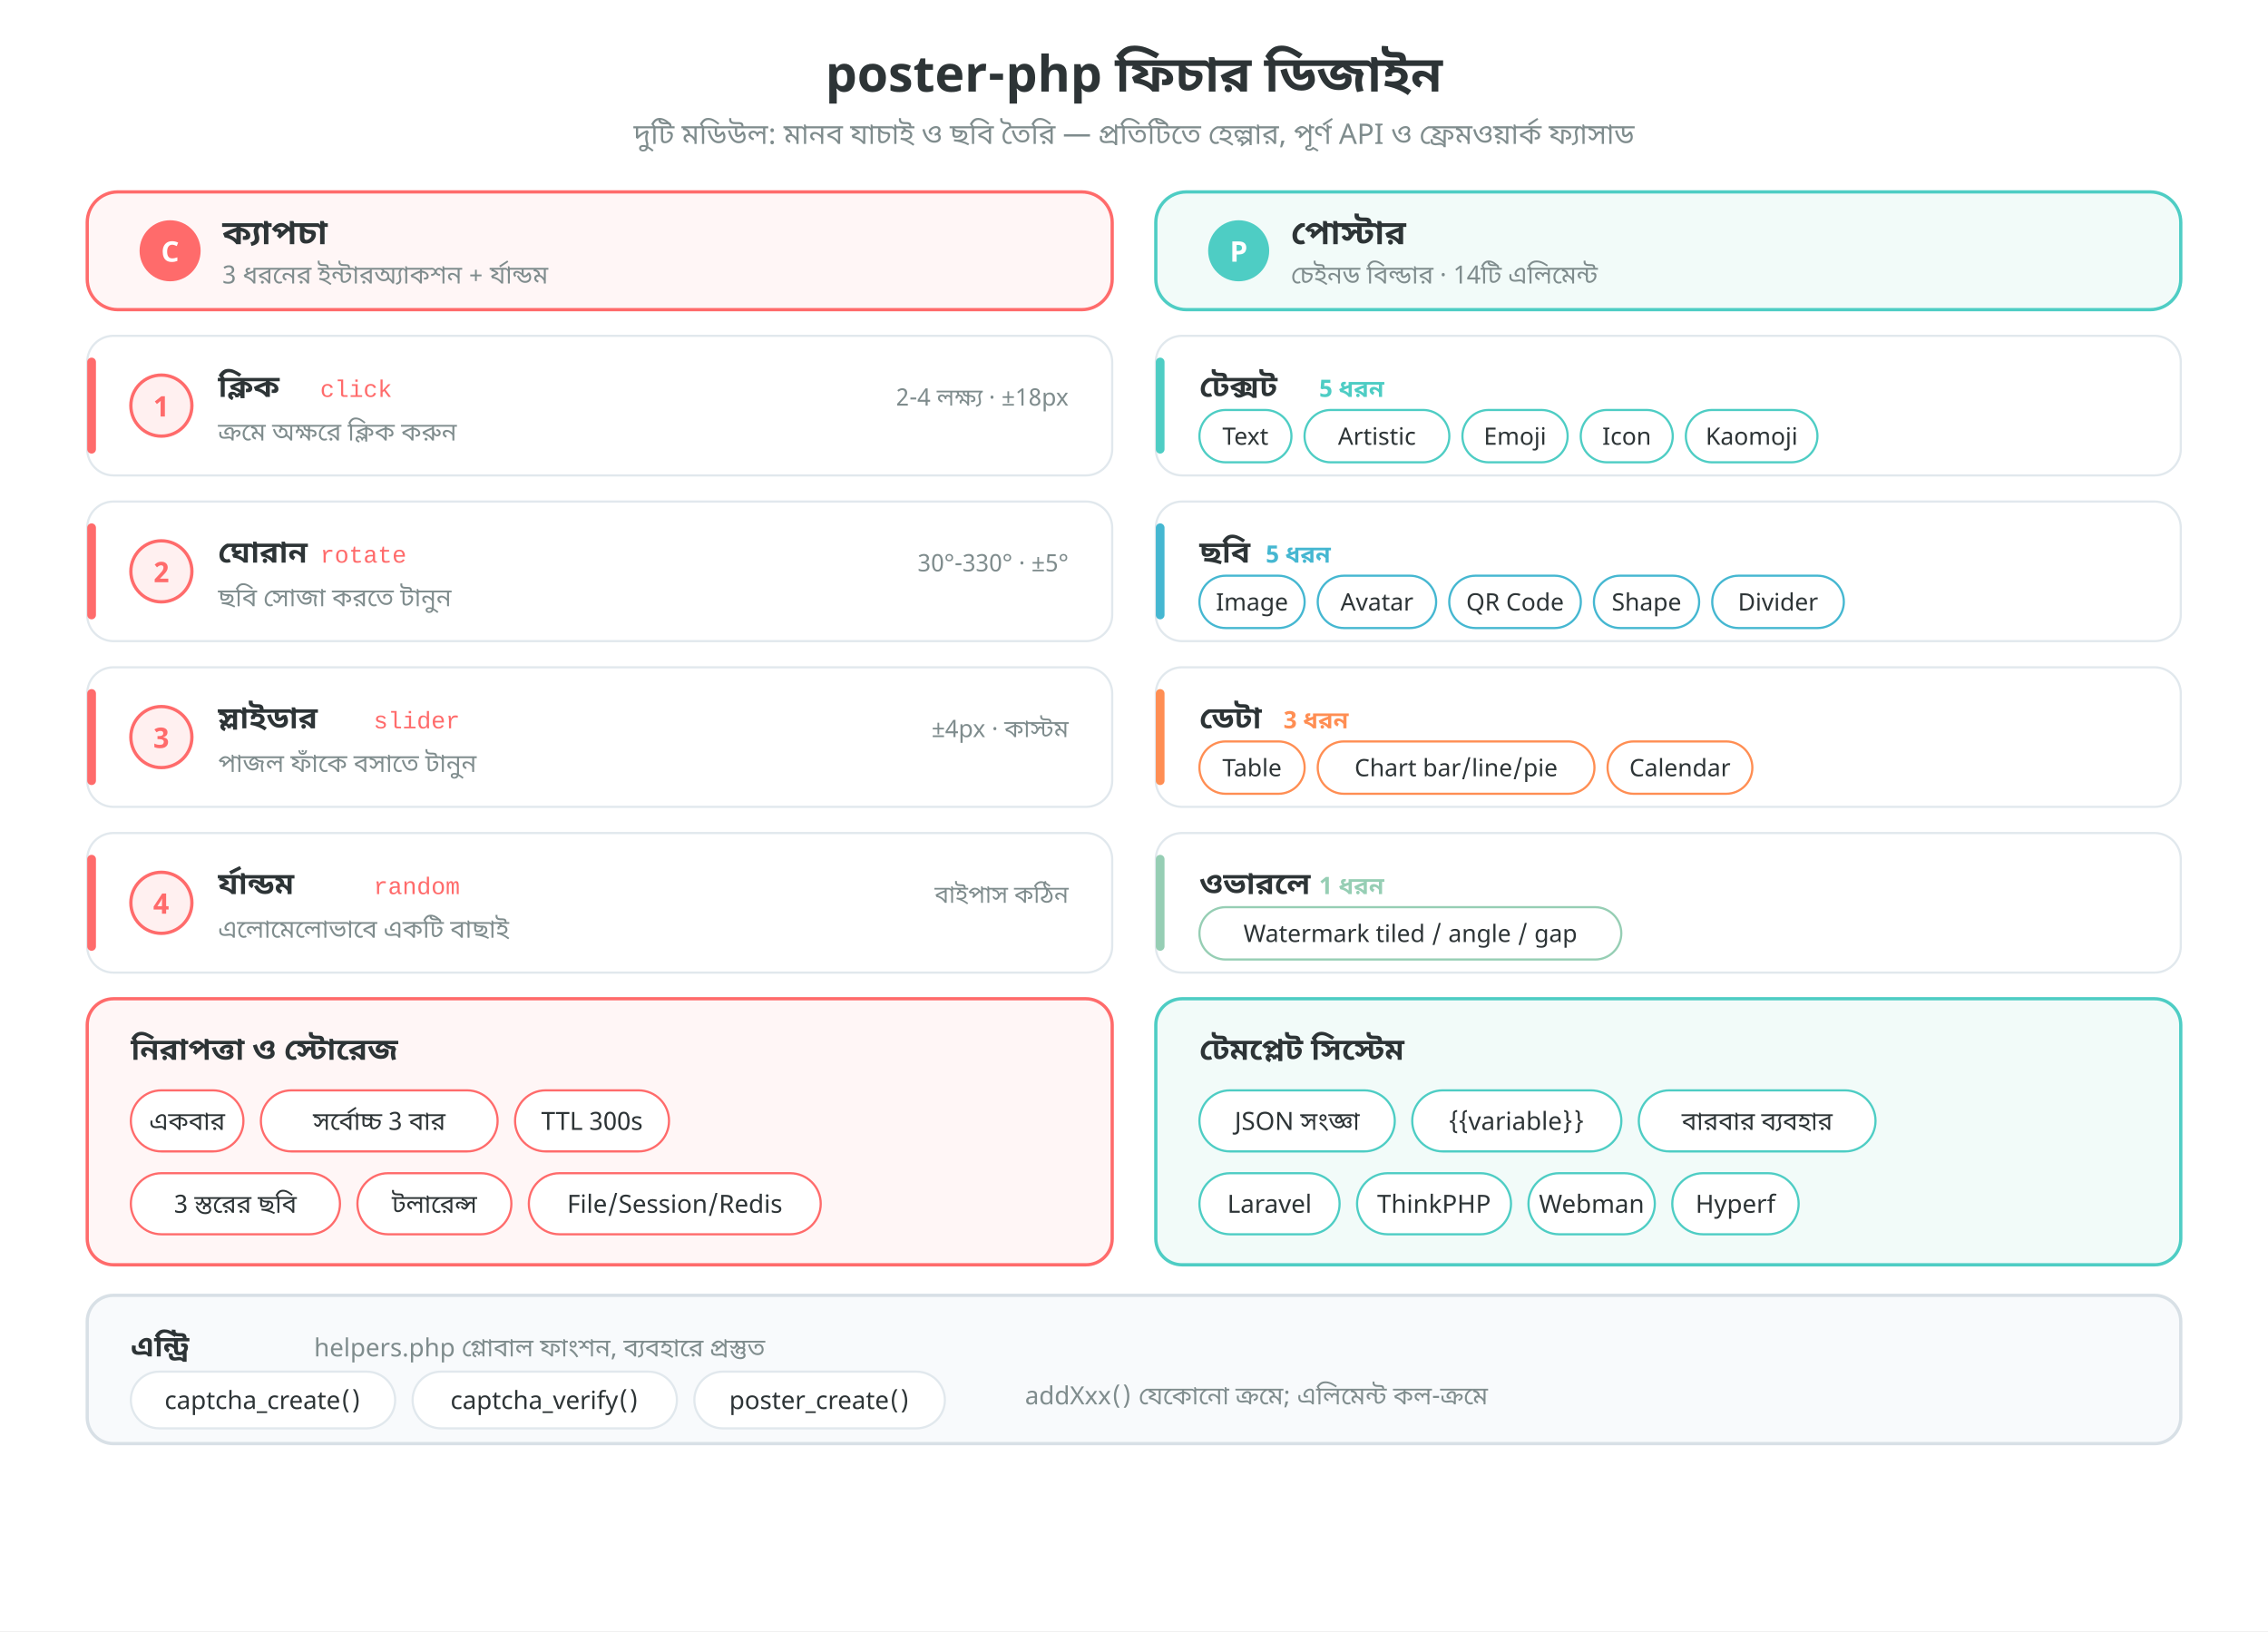
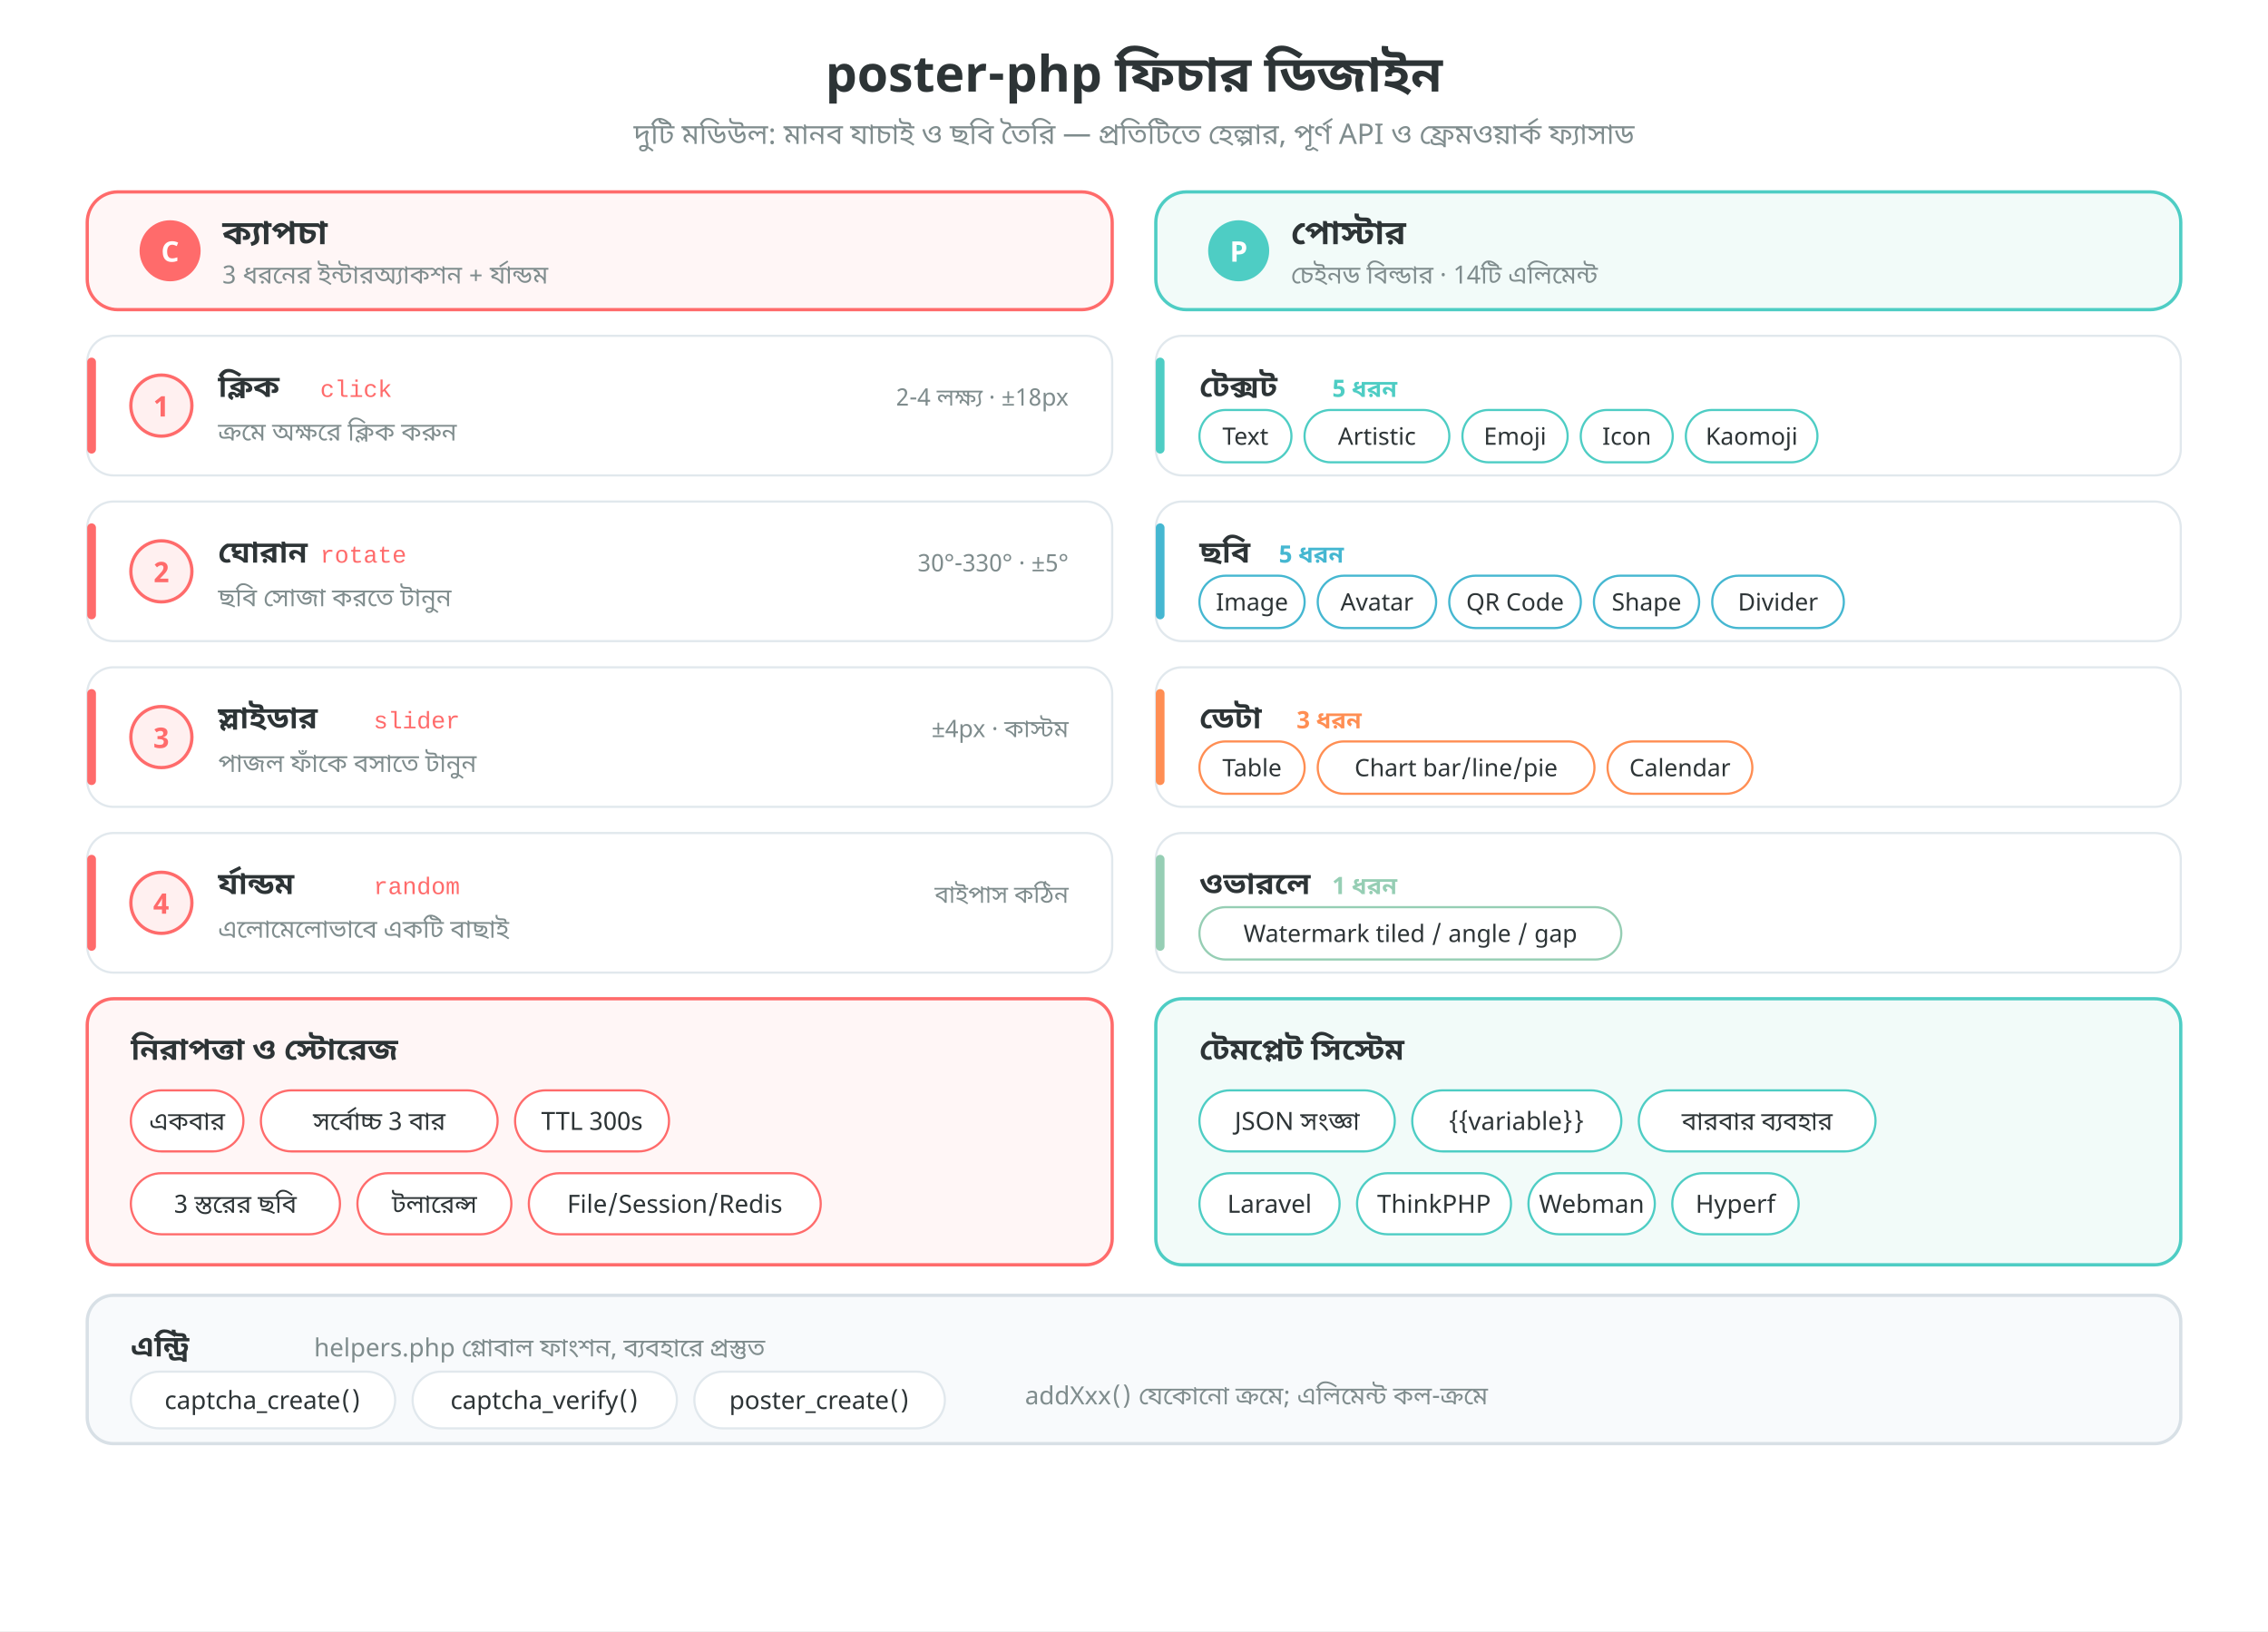
<svg xmlns="http://www.w3.org/2000/svg" viewBox="0 0 1040 748" width="1040" height="748" font-family="'Noto Sans Bengali','Nirmala UI',sans-serif" role="img" aria-label="poster-php ফিচার ডিজাইন">
  <defs>
    <marker id="arrow" viewBox="0 0 10 10" refX="9" refY="5" markerWidth="6" markerHeight="6" orient="auto">
      <path d="M0 0L10 5L0 10Z" fill="#B2BEC3" />
    </marker>
  </defs>
  <rect width="1040" height="748" fill="#FFFFFF" />
  <text x="520" y="42" font-size="23" fill="#2D3436" font-weight="700" text-anchor="middle">poster-php ফিচার ডিজাইন</text>
  <text x="520" y="66" font-size="13" fill="#7F8C8D" text-anchor="middle">দুটি মডিউল: মানব যাচাই ও ছবি তৈরি — প্রতিটিতে হেল্পার, পূর্ণ API ও ফ্রেমওয়ার্ক ফ্যাসাড</text>
  <rect x="40" y="88" width="470" height="54" rx="14" fill="#FFF6F6" stroke="#FF6B6B" stroke-width="1.5" />
  <circle cx="78" cy="115" r="14" fill="#FF6B6B" />
  <text x="78" y="120" font-size="13" fill="#FFFFFF" font-weight="700" text-anchor="middle">C</text>
  <text x="102" y="112" font-size="15.5" fill="#2D3436" font-weight="700">ক্যাপচা</text>
  <text x="102" y="130" font-size="11.5" fill="#7F8C8D">3 ধরনের ইন্টারঅ্যাকশন + র্যান্ডম</text>
  <rect x="530" y="88" width="470" height="54" rx="14" fill="#F2FBF9" stroke="#4ECDC4" stroke-width="1.5" />
  <circle cx="568" cy="115" r="14" fill="#4ECDC4" />
  <text x="568" y="120" font-size="13" fill="#FFFFFF" font-weight="700" text-anchor="middle">P</text>
  <text x="592" y="112" font-size="15.5" fill="#2D3436" font-weight="700">পোস্টার</text>
  <text x="592" y="130" font-size="11.5" fill="#7F8C8D">চেইনড বিল্ডার · 14টি এলিমেন্ট</text>
  <rect x="40" y="154" width="470" height="64" rx="12" fill="#FFFFFF" stroke="#E1E8ED" stroke-width="1" />
  <rect x="40" y="164" width="4" height="44" rx="2" fill="#FF6B6B" />
  <circle cx="74" cy="186" r="14" fill="#FFF0F0" stroke="#FF6B6B" stroke-width="1.5" />
  <text x="74" y="191" font-size="13" fill="#FF6B6B" font-weight="700" text-anchor="middle">1</text>
  <text x="100" y="182" font-size="14" fill="#2D3436" font-weight="600">ক্লিক</text>
  <text x="146.81" y="182" font-size="11" fill="#FF6B6B" font-family="'SFMono-Regular',Consolas,'Liberation Mono',Menlo,monospace">click</text>
  <text x="100" y="202" font-size="11.5" fill="#7F8C8D">ক্রমে অক্ষরে ক্লিক করুন</text>
  <text x="490" y="186" font-size="11" fill="#7F8C8D" text-anchor="end">2-4 লক্ষ্য · ±18px</text>
  <rect x="40" y="230" width="470" height="64" rx="12" fill="#FFFFFF" stroke="#E1E8ED" stroke-width="1" />
  <rect x="40" y="240" width="4" height="44" rx="2" fill="#FF6B6B" />
  <circle cx="74" cy="262" r="14" fill="#FFF0F0" stroke="#FF6B6B" stroke-width="1.5" />
  <text x="74" y="267" font-size="13" fill="#FF6B6B" font-weight="700" text-anchor="middle">2</text>
  <text x="100" y="258" font-size="14" fill="#2D3436" font-weight="600">ঘোরান</text>
  <text x="146.81" y="258" font-size="11" fill="#FF6B6B" font-family="'SFMono-Regular',Consolas,'Liberation Mono',Menlo,monospace">rotate</text>
  <text x="100" y="278" font-size="11.5" fill="#7F8C8D">ছবি সোজা করতে টানুন</text>
  <text x="490" y="262" font-size="11" fill="#7F8C8D" text-anchor="end">30°-330° · ±5°</text>
  <rect x="40" y="306" width="470" height="64" rx="12" fill="#FFFFFF" stroke="#E1E8ED" stroke-width="1" />
  <rect x="40" y="316" width="4" height="44" rx="2" fill="#FF6B6B" />
  <circle cx="74" cy="338" r="14" fill="#FFF0F0" stroke="#FF6B6B" stroke-width="1.5" />
  <text x="74" y="343" font-size="13" fill="#FF6B6B" font-weight="700" text-anchor="middle">3</text>
  <text x="100" y="334" font-size="14" fill="#2D3436" font-weight="600">স্লাইডার</text>
  <text x="171.3" y="334" font-size="11" fill="#FF6B6B" font-family="'SFMono-Regular',Consolas,'Liberation Mono',Menlo,monospace">slider</text>
  <text x="100" y="354" font-size="11.5" fill="#7F8C8D">পাজল ফাঁকে বসাতে টানুন</text>
  <text x="490" y="338" font-size="11" fill="#7F8C8D" text-anchor="end">±4px · কাস্টম</text>
  <rect x="40" y="382" width="470" height="64" rx="12" fill="#FFFFFF" stroke="#E1E8ED" stroke-width="1" />
  <rect x="40" y="392" width="4" height="44" rx="2" fill="#FF6B6B" />
  <circle cx="74" cy="414" r="14" fill="#FFF0F0" stroke="#FF6B6B" stroke-width="1.5" />
  <text x="74" y="419" font-size="13" fill="#FF6B6B" font-weight="700" text-anchor="middle">4</text>
  <text x="100" y="410" font-size="14" fill="#2D3436" font-weight="600">র্যান্ডম</text>
  <text x="171.3" y="410" font-size="11" fill="#FF6B6B" font-family="'SFMono-Regular',Consolas,'Liberation Mono',Menlo,monospace">random</text>
  <text x="100" y="430" font-size="11.5" fill="#7F8C8D">এলোমেলোভাবে একটি বাছাই</text>
  <text x="490" y="414" font-size="11" fill="#7F8C8D" text-anchor="end">বাইপাস কঠিন</text>
  <rect x="40" y="458" width="470" height="122" rx="12" fill="#FFF6F6" stroke="#FF6B6B" stroke-width="1.5" />
  <text x="60" y="486" font-size="14" fill="#2D3436" font-weight="700">নিরাপত্তা ও স্টোরেজ</text>
  <rect x="60" y="500" width="51.63" height="28" rx="14" fill="#FFFFFF" stroke="#FF6B6B" stroke-width="1" />
  <text x="85.81" y="518.14" font-size="11.5" fill="#2D3436" text-anchor="middle">একবার</text>
  <rect x="119.63" y="500" width="108.55" height="28" rx="14" fill="#FFFFFF" stroke="#FF6B6B" stroke-width="1" />
  <text x="173.9" y="518.14" font-size="11.5" fill="#2D3436" text-anchor="middle">সর্বোচ্চ 3 বার</text>
  <rect x="236.18" y="500" width="70.6" height="28" rx="14" fill="#FFFFFF" stroke="#FF6B6B" stroke-width="1" />
  <text x="271.48" y="518.14" font-size="11.5" fill="#2D3436" text-anchor="middle">TTL 300s</text>
  <rect x="60" y="538" width="95.9" height="28" rx="14" fill="#FFFFFF" stroke="#FF6B6B" stroke-width="1" />
  <text x="107.95" y="556.14" font-size="11.5" fill="#2D3436" text-anchor="middle">3 স্তরের ছবি</text>
  <rect x="163.9" y="538" width="70.6" height="28" rx="14" fill="#FFFFFF" stroke="#FF6B6B" stroke-width="1" />
  <text x="199.2" y="556.14" font-size="11.5" fill="#2D3436" text-anchor="middle">টলারেন্স</text>
  <rect x="242.5" y="538" width="133.85" height="28" rx="14" fill="#FFFFFF" stroke="#FF6B6B" stroke-width="1" />
  <text x="309.43" y="556.14" font-size="11.5" fill="#2D3436" text-anchor="middle">File/Session/Redis</text>
  <rect x="530" y="154" width="470" height="64" rx="12" fill="#FFFFFF" stroke="#E1E8ED" stroke-width="1" />
  <rect x="530" y="164" width="4" height="44" rx="2" fill="#4ECDC4" />
  <text x="550" y="182" font-size="14" fill="#2D3436" font-weight="600">টেক্সট</text>
-   <text x="604.97" y="182" font-size="11" fill="#4ECDC4" font-weight="700">5 ধরন</text>
+   <text x="610.97" y="182" font-size="11" fill="#4ECDC4" font-weight="700">5 ধরন</text>
  <rect x="550" y="188" width="42.2" height="24" rx="12" fill="#FFFFFF" stroke="#4ECDC4" stroke-width="1" />
  <text x="571.1" y="203.96" font-size="11" fill="#2D3436" text-anchor="middle">Text</text>
  <rect x="598.2" y="188" width="66.4" height="24" rx="12" fill="#FFFFFF" stroke="#4ECDC4" stroke-width="1" />
  <text x="631.4" y="203.96" font-size="11" fill="#2D3436" text-anchor="middle">Artistic</text>
  <rect x="670.6" y="188" width="48.25" height="24" rx="12" fill="#FFFFFF" stroke="#4ECDC4" stroke-width="1" />
  <text x="694.73" y="203.96" font-size="11" fill="#2D3436" text-anchor="middle">Emoji</text>
  <rect x="724.85" y="188" width="42.2" height="24" rx="12" fill="#FFFFFF" stroke="#4ECDC4" stroke-width="1" />
  <text x="745.95" y="203.96" font-size="11" fill="#2D3436" text-anchor="middle">Icon</text>
  <rect x="773.05" y="188" width="60.35" height="24" rx="12" fill="#FFFFFF" stroke="#4ECDC4" stroke-width="1" />
  <text x="803.23" y="203.96" font-size="11" fill="#2D3436" text-anchor="middle">Kaomoji</text>
  <rect x="530" y="230" width="470" height="64" rx="12" fill="#FFFFFF" stroke="#E1E8ED" stroke-width="1" />
  <rect x="530" y="240" width="4" height="44" rx="2" fill="#45B7D1" />
  <text x="550" y="258" font-size="14" fill="#2D3436" font-weight="600">ছবি</text>
-   <text x="580.49" y="258" font-size="11" fill="#45B7D1" font-weight="700">5 ধরন</text>
+   <text x="586.49" y="258" font-size="11" fill="#45B7D1" font-weight="700">5 ধরন</text>
  <rect x="550" y="264" width="48.25" height="24" rx="12" fill="#FFFFFF" stroke="#45B7D1" stroke-width="1" />
  <text x="574.13" y="279.96" font-size="11" fill="#2D3436" text-anchor="middle">Image</text>
  <rect x="604.25" y="264" width="54.3" height="24" rx="12" fill="#FFFFFF" stroke="#45B7D1" stroke-width="1" />
  <text x="631.4" y="279.96" font-size="11" fill="#2D3436" text-anchor="middle">Avatar</text>
  <rect x="664.55" y="264" width="60.35" height="24" rx="12" fill="#FFFFFF" stroke="#45B7D1" stroke-width="1" />
  <text x="694.73" y="279.96" font-size="11" fill="#2D3436" text-anchor="middle">QR Code</text>
  <rect x="730.9" y="264" width="48.25" height="24" rx="12" fill="#FFFFFF" stroke="#45B7D1" stroke-width="1" />
  <text x="755.03" y="279.96" font-size="11" fill="#2D3436" text-anchor="middle">Shape</text>
  <rect x="785.15" y="264" width="60.35" height="24" rx="12" fill="#FFFFFF" stroke="#45B7D1" stroke-width="1" />
  <text x="815.33" y="279.96" font-size="11" fill="#2D3436" text-anchor="middle">Divider</text>
  <rect x="530" y="306" width="470" height="64" rx="12" fill="#FFFFFF" stroke="#E1E8ED" stroke-width="1" />
  <rect x="530" y="316" width="4" height="44" rx="2" fill="#FF8E53" />
  <text x="550" y="334" font-size="14" fill="#2D3436" font-weight="600">ডেটা</text>
-   <text x="588.65" y="334" font-size="11" fill="#FF8E53" font-weight="700">3 ধরন</text>
+   <text x="594.65" y="334" font-size="11" fill="#FF8E53" font-weight="700">3 ধরন</text>
  <rect x="550" y="340" width="48.25" height="24" rx="12" fill="#FFFFFF" stroke="#FF8E53" stroke-width="1" />
  <text x="574.13" y="355.96" font-size="11" fill="#2D3436" text-anchor="middle">Table</text>
  <rect x="604.25" y="340" width="126.9" height="24" rx="12" fill="#FFFFFF" stroke="#FF8E53" stroke-width="1" />
  <text x="667.7" y="355.96" font-size="11" fill="#2D3436" text-anchor="middle">Chart bar/line/pie</text>
  <rect x="737.15" y="340" width="66.4" height="24" rx="12" fill="#FFFFFF" stroke="#FF8E53" stroke-width="1" />
  <text x="770.35" y="355.96" font-size="11" fill="#2D3436" text-anchor="middle">Calendar</text>
  <rect x="530" y="382" width="470" height="64" rx="12" fill="#FFFFFF" stroke="#E1E8ED" stroke-width="1" />
  <rect x="530" y="392" width="4" height="44" rx="2" fill="#96CEB4" />
  <text x="550" y="410" font-size="14" fill="#2D3436" font-weight="600">ওভারলে</text>
-   <text x="604.97" y="410" font-size="11" fill="#96CEB4" font-weight="700">1 ধরন</text>
+   <text x="610.97" y="410" font-size="11" fill="#96CEB4" font-weight="700">1 ধরন</text>
  <rect x="550" y="416" width="193.45" height="24" rx="12" fill="#FFFFFF" stroke="#96CEB4" stroke-width="1" />
  <text x="646.73" y="431.96" font-size="11" fill="#2D3436" text-anchor="middle">Watermark tiled / angle / gap</text>
  <rect x="530" y="458" width="470" height="122" rx="12" fill="#F2FBF9" stroke="#4ECDC4" stroke-width="1.5" />
  <text x="550" y="486" font-size="14" fill="#2D3436" font-weight="700">টেমপ্লেট সিস্টেম</text>
  <rect x="550" y="500" width="89.58" height="28" rx="14" fill="#FFFFFF" stroke="#4ECDC4" stroke-width="1" />
  <text x="594.79" y="518.14" font-size="11.5" fill="#2D3436" text-anchor="middle">JSON সংজ্ঞা</text>
  <rect x="647.58" y="500" width="95.9" height="28" rx="14" fill="#FFFFFF" stroke="#4ECDC4" stroke-width="1" />
  <text x="695.53" y="518.14" font-size="11.5" fill="#2D3436" text-anchor="middle">{{variable}}</text>
  <rect x="751.48" y="500" width="108.55" height="28" rx="14" fill="#FFFFFF" stroke="#4ECDC4" stroke-width="1" />
  <text x="805.75" y="518.14" font-size="11.5" fill="#2D3436" text-anchor="middle">বারবার ব্যবহার</text>
  <rect x="550" y="538" width="64.28" height="28" rx="14" fill="#FFFFFF" stroke="#4ECDC4" stroke-width="1" />
  <text x="582.14" y="556.14" font-size="11.5" fill="#2D3436" text-anchor="middle">Laravel</text>
  <rect x="622.28" y="538" width="70.6" height="28" rx="14" fill="#FFFFFF" stroke="#4ECDC4" stroke-width="1" />
  <text x="657.58" y="556.14" font-size="11.5" fill="#2D3436" text-anchor="middle">ThinkPHP</text>
  <rect x="700.88" y="538" width="57.95" height="28" rx="14" fill="#FFFFFF" stroke="#4ECDC4" stroke-width="1" />
  <text x="729.85" y="556.14" font-size="11.5" fill="#2D3436" text-anchor="middle">Webman</text>
  <rect x="766.83" y="538" width="57.95" height="28" rx="14" fill="#FFFFFF" stroke="#4ECDC4" stroke-width="1" />
  <text x="795.8" y="556.14" font-size="11.5" fill="#2D3436" text-anchor="middle">Hyperf</text>
  <rect x="40" y="594" width="960" height="68" rx="12" fill="#F8FAFC" stroke="#D8E0E6" stroke-width="1.5" />
  <text x="60" y="622" font-size="13.5" fill="#2D3436" font-weight="700">এন্ট্রি</text>
  <text x="144" y="622" font-size="11.5" fill="#7F8C8D">helpers.php গ্লোবাল ফাংশন, ব্যবহারে প্রস্তুত</text>
  <rect x="60" y="629" width="121.2" height="26" rx="13" fill="#FFFFFF" stroke="#E1E8ED" stroke-width="1" />
  <text x="120.6" y="646.14" font-size="11.5" fill="#2D3436" text-anchor="middle">captcha_create()</text>
  <rect x="189.2" y="629" width="121.2" height="26" rx="13" fill="#FFFFFF" stroke="#E1E8ED" stroke-width="1" />
  <text x="249.8" y="646.14" font-size="11.5" fill="#2D3436" text-anchor="middle">captcha_verify()</text>
  <rect x="318.4" y="629" width="114.88" height="26" rx="13" fill="#FFFFFF" stroke="#E1E8ED" stroke-width="1" />
  <text x="375.84" y="646.14" font-size="11.5" fill="#2D3436" text-anchor="middle">poster_create()</text>
  <text x="470" y="644" font-size="11.5" fill="#7F8C8D">addXxx() যেকোনো ক্রমে; এলিমেন্ট কল-ক্রমে</text>
</svg>
